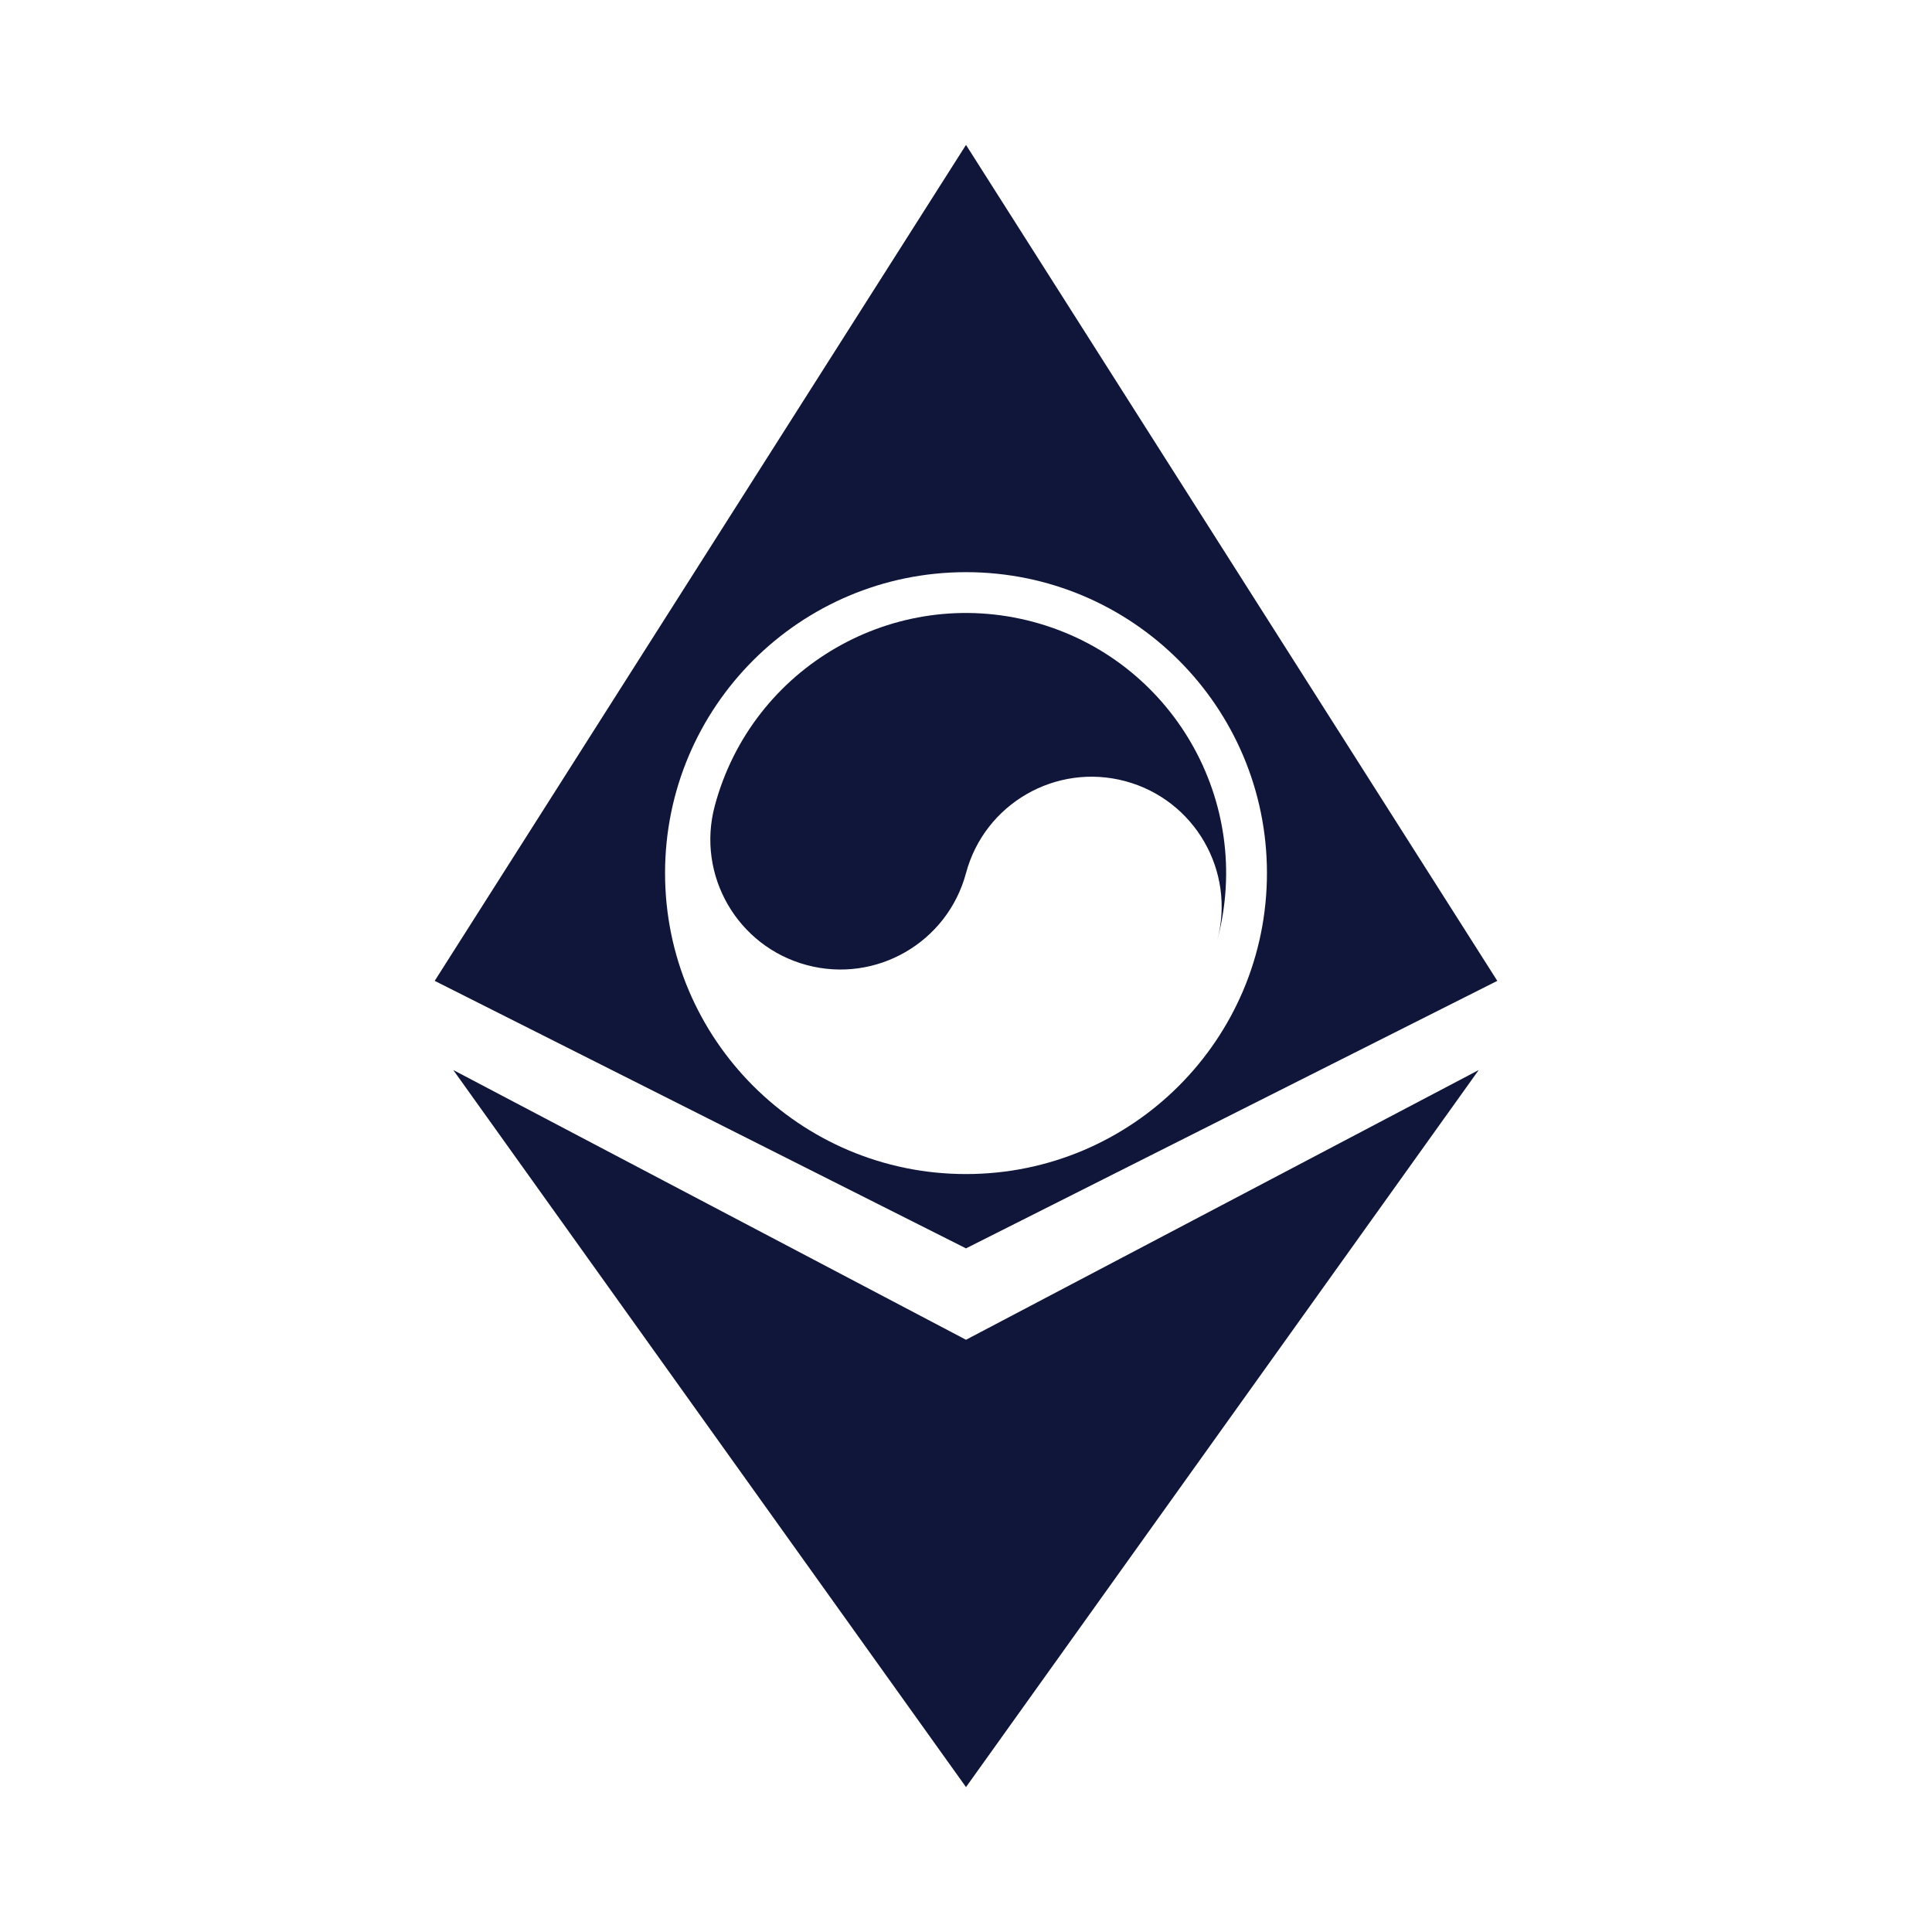
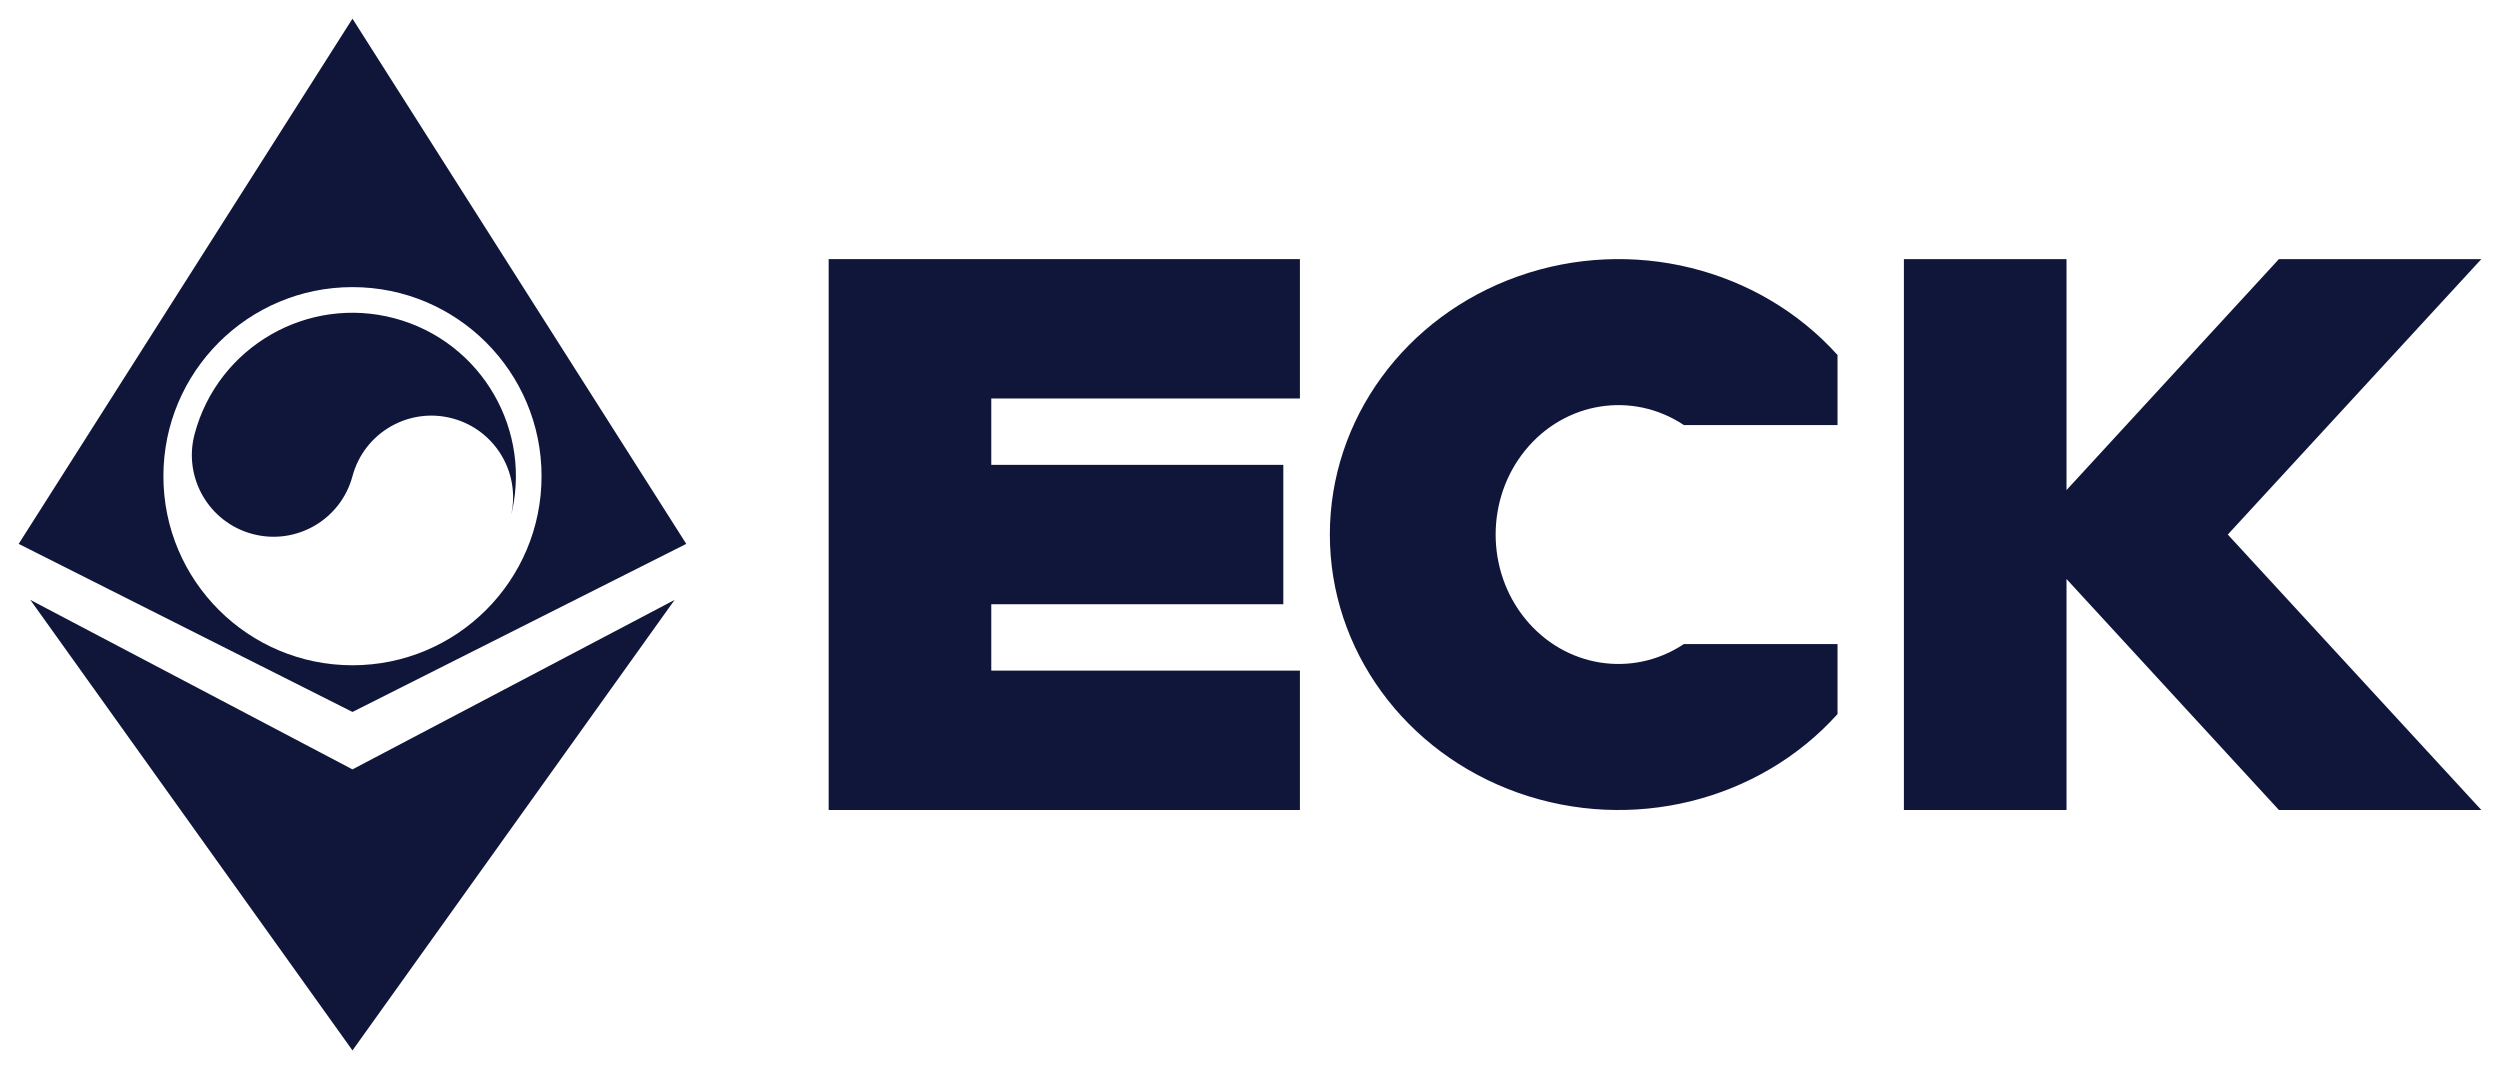
- <svg xmlns="http://www.w3.org/2000/svg" viewBox="0 0 520 520">
-   <g transform="translate(117 39)">
-     <clipPath id="ko">
-       <path clip-rule="evenodd" d="M-50 -50H1200V600H-50ZM62 196a81 81 0 1 0 162 0a81 81 0 1 0 -162 0Z" />
-     </clipPath>
-     <g fill="#10163A" clip-path="url(#ko)">
-       <polygon points="143,0 0,225 143,297 286,225" />
-       <polygon points="5,249 143,321.6 281,249 143,442" />
+ <svg xmlns="http://www.w3.org/2000/svg" viewBox="-8 -8 1071 458">
+   <clipPath id="ko">
+     <path clip-rule="evenodd" d="M-50 -50H1200V600H-50ZM62 196a81 81 0 1 0 162 0a81 81 0 1 0 -162 0Z" />
+   </clipPath>
+   <g fill="#10163A" clip-path="url(#ko)">
+     <polygon points="143,0 0,225 143,297 286,225" />
+     <polygon points="5,249 143,321.6 281,249 143,442" />
+   </g>
+   <path fill="#10163A" transform="rotate(15 143 196)" d="M73 196A70 70 0 0 1 213 196A35 35 0 0 0 143 196A35 35 0 0 1 73 196Z" />
+   <g transform="translate(347 103) scale(1.4217)">
+     <g fill="#10163A">
+       <path d="M0 0H142V42H49V62H137V104H49V124H142V166H0Z" />
+       <path d="M304 28.9A87 83 0 1 0 304 137.1V116H257.7A37 39 0 1 1 257.7 50H304Z" />
+       <polygon points="324,0 373,0 373,69.6 437,0 498,0 421.6,83 498,166 437,166 373,96.4 373,166 324,166" />
    </g>
-     <path fill="#10163A" transform="rotate(15 143 196)" d="M73 196A70 70 0 0 1 213 196A35 35 0 0 0 143 196A35 35 0 0 1 73 196Z" />
  </g>
</svg>
